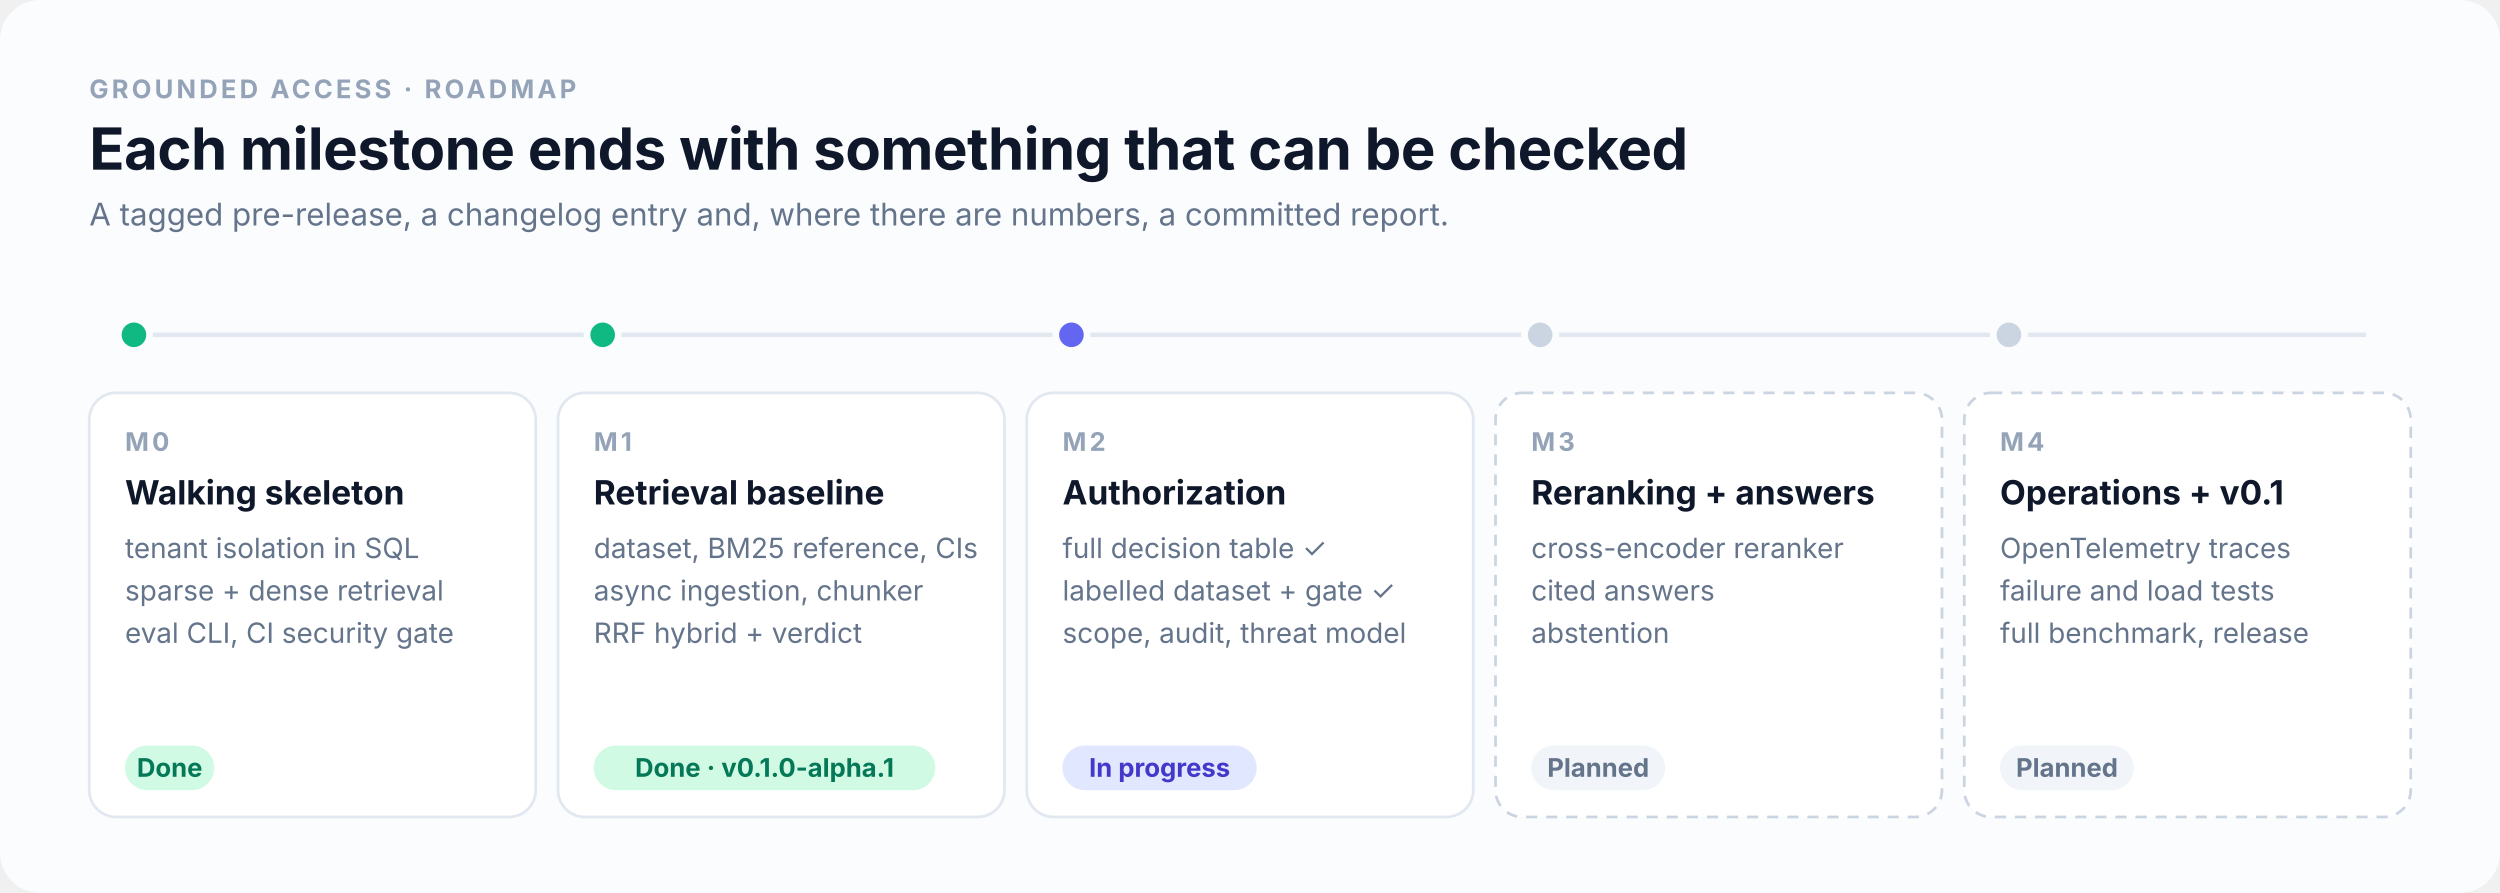
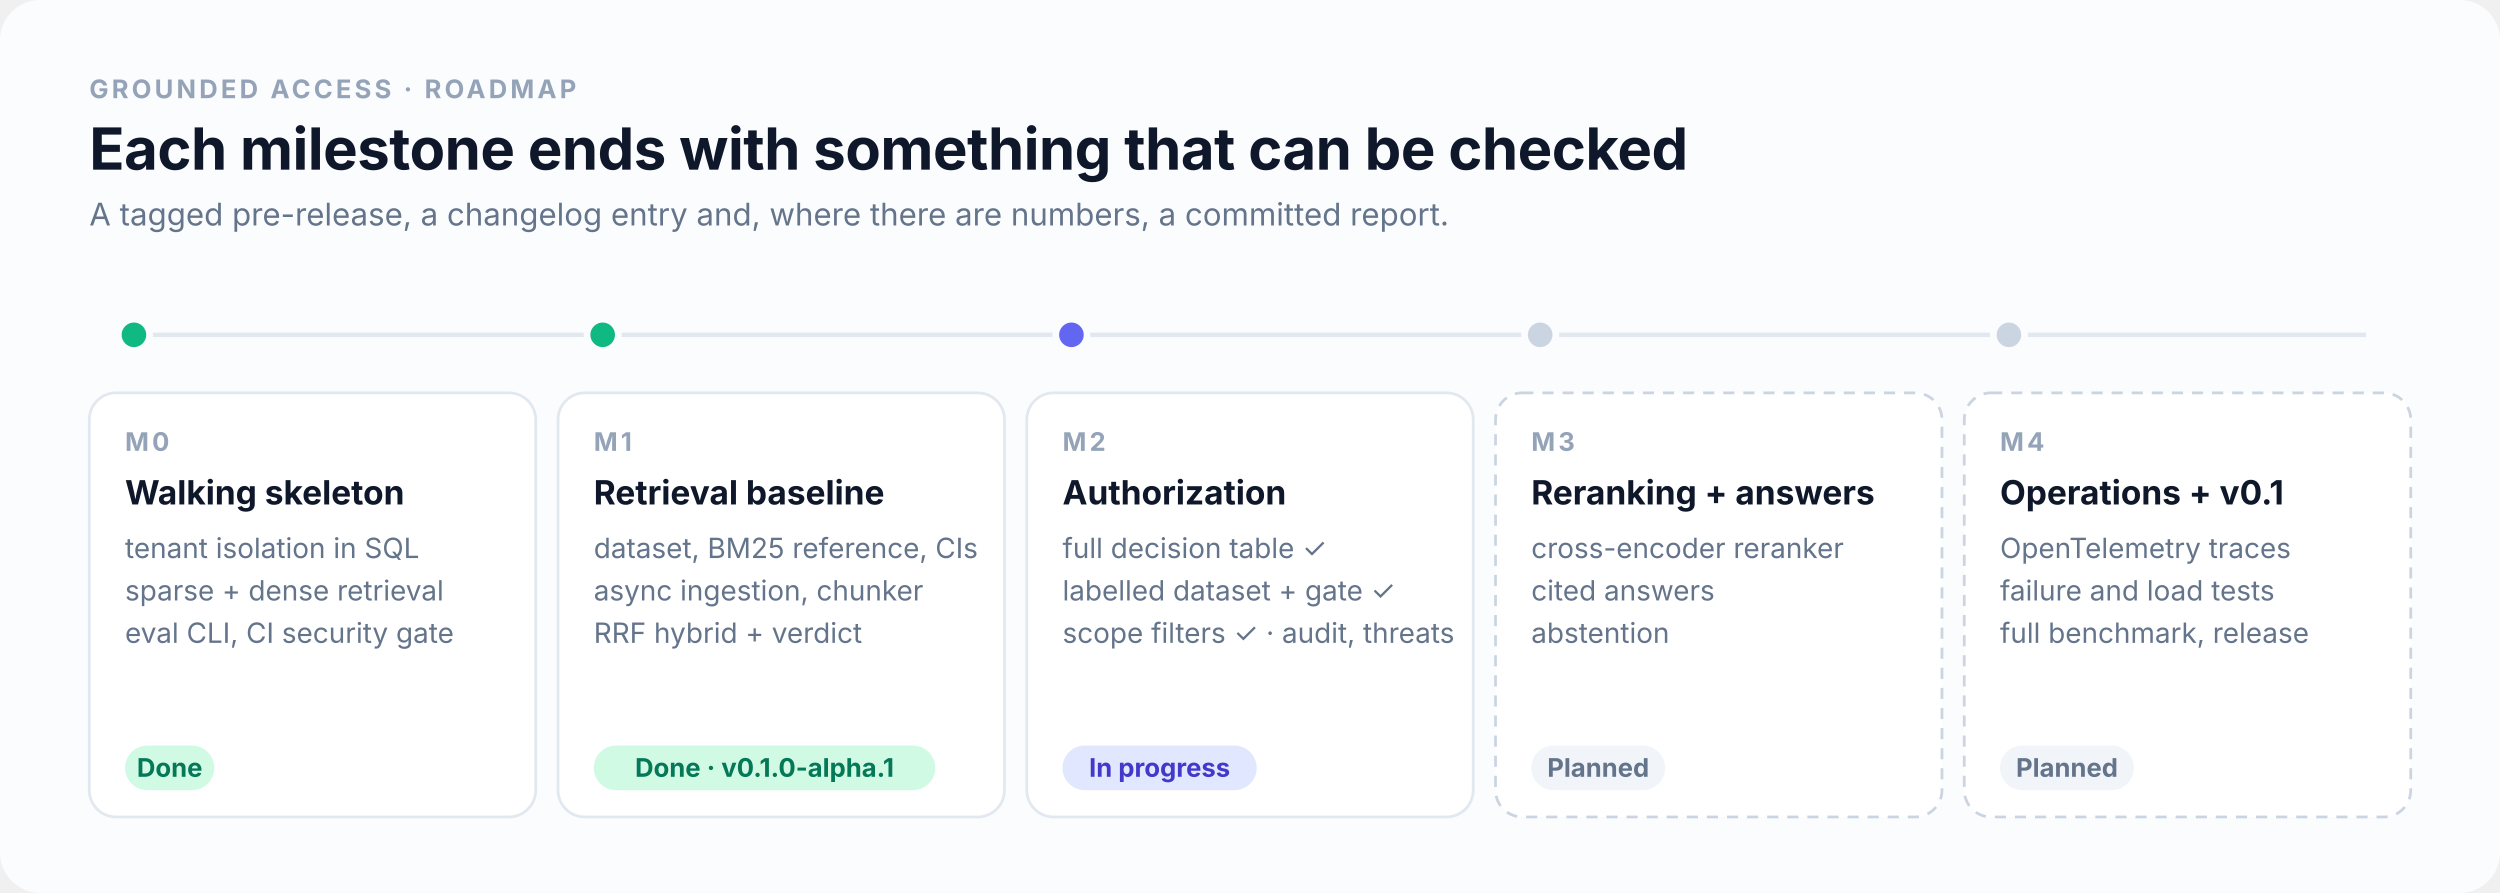
<svg xmlns="http://www.w3.org/2000/svg" viewBox="0 0 1120 400" width="1120" height="400" role="img" aria-labelledby="ttl dsc" style="max-width:100%;height:auto">
  <defs>
    <marker id="ar" viewBox="0 0 10 10" refX="9" refY="5" markerWidth="7" markerHeight="7" orient="auto-start-reverse">
      <path class="mk" d="M0 0 L10 5 L0 10 z" />
    </marker>
    <marker id="ar-v" viewBox="0 0 10 10" refX="9" refY="5" markerWidth="7" markerHeight="7" orient="auto-start-reverse">
      <path class="mk-v" d="M0 0 L10 5 L0 10 z" />
    </marker>
  </defs>
  <style>
    text{font-family:-apple-system,BlinkMacSystemFont,"Segoe UI","PingFang SC","Hiragino Sans GB","Microsoft YaHei",Inter,Roboto,sans-serif;}
    .bg{fill:#FBFCFE}
    .kicker{font-size:11.5px;font-weight:700;fill:#94A3B8;letter-spacing:1.4px}
    .title{font-size:26px;font-weight:700;fill:#0F172A;letter-spacing:-.2px}
    .sub{font-size:14px;fill:#64748B}
    .lbl{font-size:15px;font-weight:650;fill:#0F172A}
    .lbl-sm{font-size:13.5px;font-weight:650;fill:#0F172A}
    .txt{font-size:12.5px;fill:#64748B}
    .txt-d{font-size:12.5px;fill:#334155}
    .foot{font-size:12.5px;fill:#64748B}
    .mono{font-family:ui-monospace,SFMono-Regular,Menlo,Consolas,monospace;font-size:12px;font-weight:500;fill:#334155}
    .code{font-family:ui-monospace,SFMono-Regular,Menlo,Consolas,monospace;font-size:12.5px;fill:#E2E8F0}
    .codek{font-family:ui-monospace,SFMono-Regular,Menlo,Consolas,monospace;font-size:12.5px;fill:#7DD3FC}
    .num{font-size:13px;font-weight:650;fill:#0F172A}
    .big{font-size:30px;font-weight:700;fill:#0F172A}
    .bigok{font-size:30px;font-weight:700;fill:#059669}
    .card{fill:#FFFFFF;stroke:#E2E8F0;stroke-width:1.25}
    .dash{fill:#FFFFFF;stroke:#CBD5E1;stroke-width:1.25;stroke-dasharray:5 4}
    .group{fill:#F1F5F9;fill-opacity:.55;stroke:#E2E8F0;stroke-width:1.25}
    .blue{fill:#EFF6FF;stroke:#BFDBFE;stroke-width:1.25}
    .teal{fill:#F0FDFA;stroke:#99F6E4;stroke-width:1.25}
    .violet{fill:#F5F3FF;stroke:#DDD6FE;stroke-width:1.25}
    .amber{fill:#FFFBEB;stroke:#FDE68A;stroke-width:1.25}
    .rose{fill:#FFF1F2;stroke:#FECDD3;stroke-width:1.25}
    .green{fill:#ECFDF5;stroke:#A7F3D0;stroke-width:1.25}
    .dark{fill:#0F172A}
    .ln{stroke:#94A3B8;stroke-width:1.5;fill:none}
    .ln-v{stroke:#6366F1;stroke-width:1.75;fill:none}
    .mk{fill:#94A3B8}.mk-v{fill:#6366F1}
    .bar-s{fill:#38BDF8}.bar-d{fill:#6366F1}.bar-h{fill:#A78BFA}.bar-r{fill:#CBD5E1}
    .axis{stroke:#E2E8F0;stroke-width:1}
    .whisk{stroke:#0F172A;stroke-width:1.5}
    .pill-ok{fill:#D1FAE5}.pill-ok-t{font-size:11.5px;font-weight:700;fill:#047857}
    .pill-now{fill:#E0E7FF}.pill-now-t{font-size:11.5px;font-weight:700;fill:#4338CA}
    .pill-next{fill:#F1F5F9}.pill-next-t{font-size:11.5px;font-weight:700;fill:#64748B}
  </style>
  <rect class="bg" width="1120" height="400" rx="18" />
  <text class="kicker" x="40" y="44">GROUNDED ACCESS · ROADMAP</text>
  <text class="title" x="40" y="76">Each milestone ends with something that can be checked</text>
  <text class="sub" x="40" y="101">A tagged pre-release, a changelog entry and, where there are numbers, a committed report.</text>
  <line class="axis" x1="60" y1="150" x2="1060" y2="150" style="stroke-width:2" />
  <circle cx="60" cy="150" r="7" fill="#10B981" stroke="#FBFCFE" stroke-width="3" />
  <rect class="card" x="40" y="176" width="200" height="190" rx="12" />
  <text class="kicker" x="56" y="202">M0</text>
  <text class="lbl" x="56" y="226">Walking skeleton</text>
  <text class="txt" x="56" y="250">tenant isolation in SQL</text>
  <text class="txt" x="56" y="269">sparse + dense retrieval</text>
  <text class="txt" x="56" y="288">eval CLI, CI security gate</text>
  <rect class="pill-ok" x="56" y="334" width="40" height="20" rx="10" />
  <text class="pill-ok-t" x="76.0" y="348" text-anchor="middle">Done</text>
  <circle cx="270" cy="150" r="7" fill="#10B981" stroke="#FBFCFE" stroke-width="3" />
  <rect class="card" x="250" y="176" width="200" height="190" rx="12" />
  <text class="kicker" x="266" y="202">M1</text>
  <text class="lbl" x="266" y="226">Retrieval baseline</text>
  <text class="txt" x="266" y="250">dataset, BM25 reference, CIs</text>
  <text class="txt" x="266" y="269">async ingestion, chunker</text>
  <text class="txt" x="266" y="288">RRF hybrid + verdict</text>
  <rect class="pill-ok" x="266" y="334" width="153" height="20" rx="10" />
  <text class="pill-ok-t" x="342.5" y="348" text-anchor="middle">Done · v0.1.0-alpha.1</text>
  <circle cx="480" cy="150" r="7" fill="#6366F1" stroke="#FBFCFE" stroke-width="3" />
  <rect class="card" x="460" y="176" width="200" height="190" rx="12" />
  <text class="kicker" x="476" y="202">M2</text>
  <text class="lbl" x="476" y="226">Authorization</text>
  <text class="txt" x="476" y="250">full decision table ✓</text>
  <text class="txt" x="476" y="269">labelled dataset + gate ✓</text>
-   <text class="txt" x="476" y="288">scope, audit, threat model</text>
+   <text class="txt" x="476" y="288">scope filters ✓ · audit, threats</text>
  <rect class="pill-now" x="476" y="334" width="87" height="20" rx="10" />
  <text class="pill-now-t" x="519.5" y="348" text-anchor="middle">In progress</text>
  <circle cx="690" cy="150" r="7" fill="#CBD5E1" stroke="#FBFCFE" stroke-width="3" />
  <rect class="dash" x="670" y="176" width="200" height="190" rx="12" />
  <text class="kicker" x="686" y="202">M3</text>
  <text class="lbl" x="686" y="226">Reranking + answers</text>
  <text class="txt" x="686" y="250">cross-encoder reranker</text>
  <text class="txt" x="686" y="269">cited answers</text>
  <text class="txt" x="686" y="288">abstention</text>
  <rect class="pill-next" x="686" y="334" width="60" height="20" rx="10" />
  <text class="pill-next-t" x="716.0" y="348" text-anchor="middle">Planned</text>
  <circle cx="900" cy="150" r="7" fill="#CBD5E1" stroke="#FBFCFE" stroke-width="3" />
  <rect class="dash" x="880" y="176" width="200" height="190" rx="12" />
  <text class="kicker" x="896" y="202">M4</text>
  <text class="lbl" x="896" y="226">Operations + v0.1</text>
  <text class="txt" x="896" y="250">OpenTelemetry traces</text>
  <text class="txt" x="896" y="269">failure and load tests</text>
  <text class="txt" x="896" y="288">full benchmark, release</text>
  <rect class="pill-next" x="896" y="334" width="60" height="20" rx="10" />
  <text class="pill-next-t" x="926.0" y="348" text-anchor="middle">Planned</text>
</svg>
